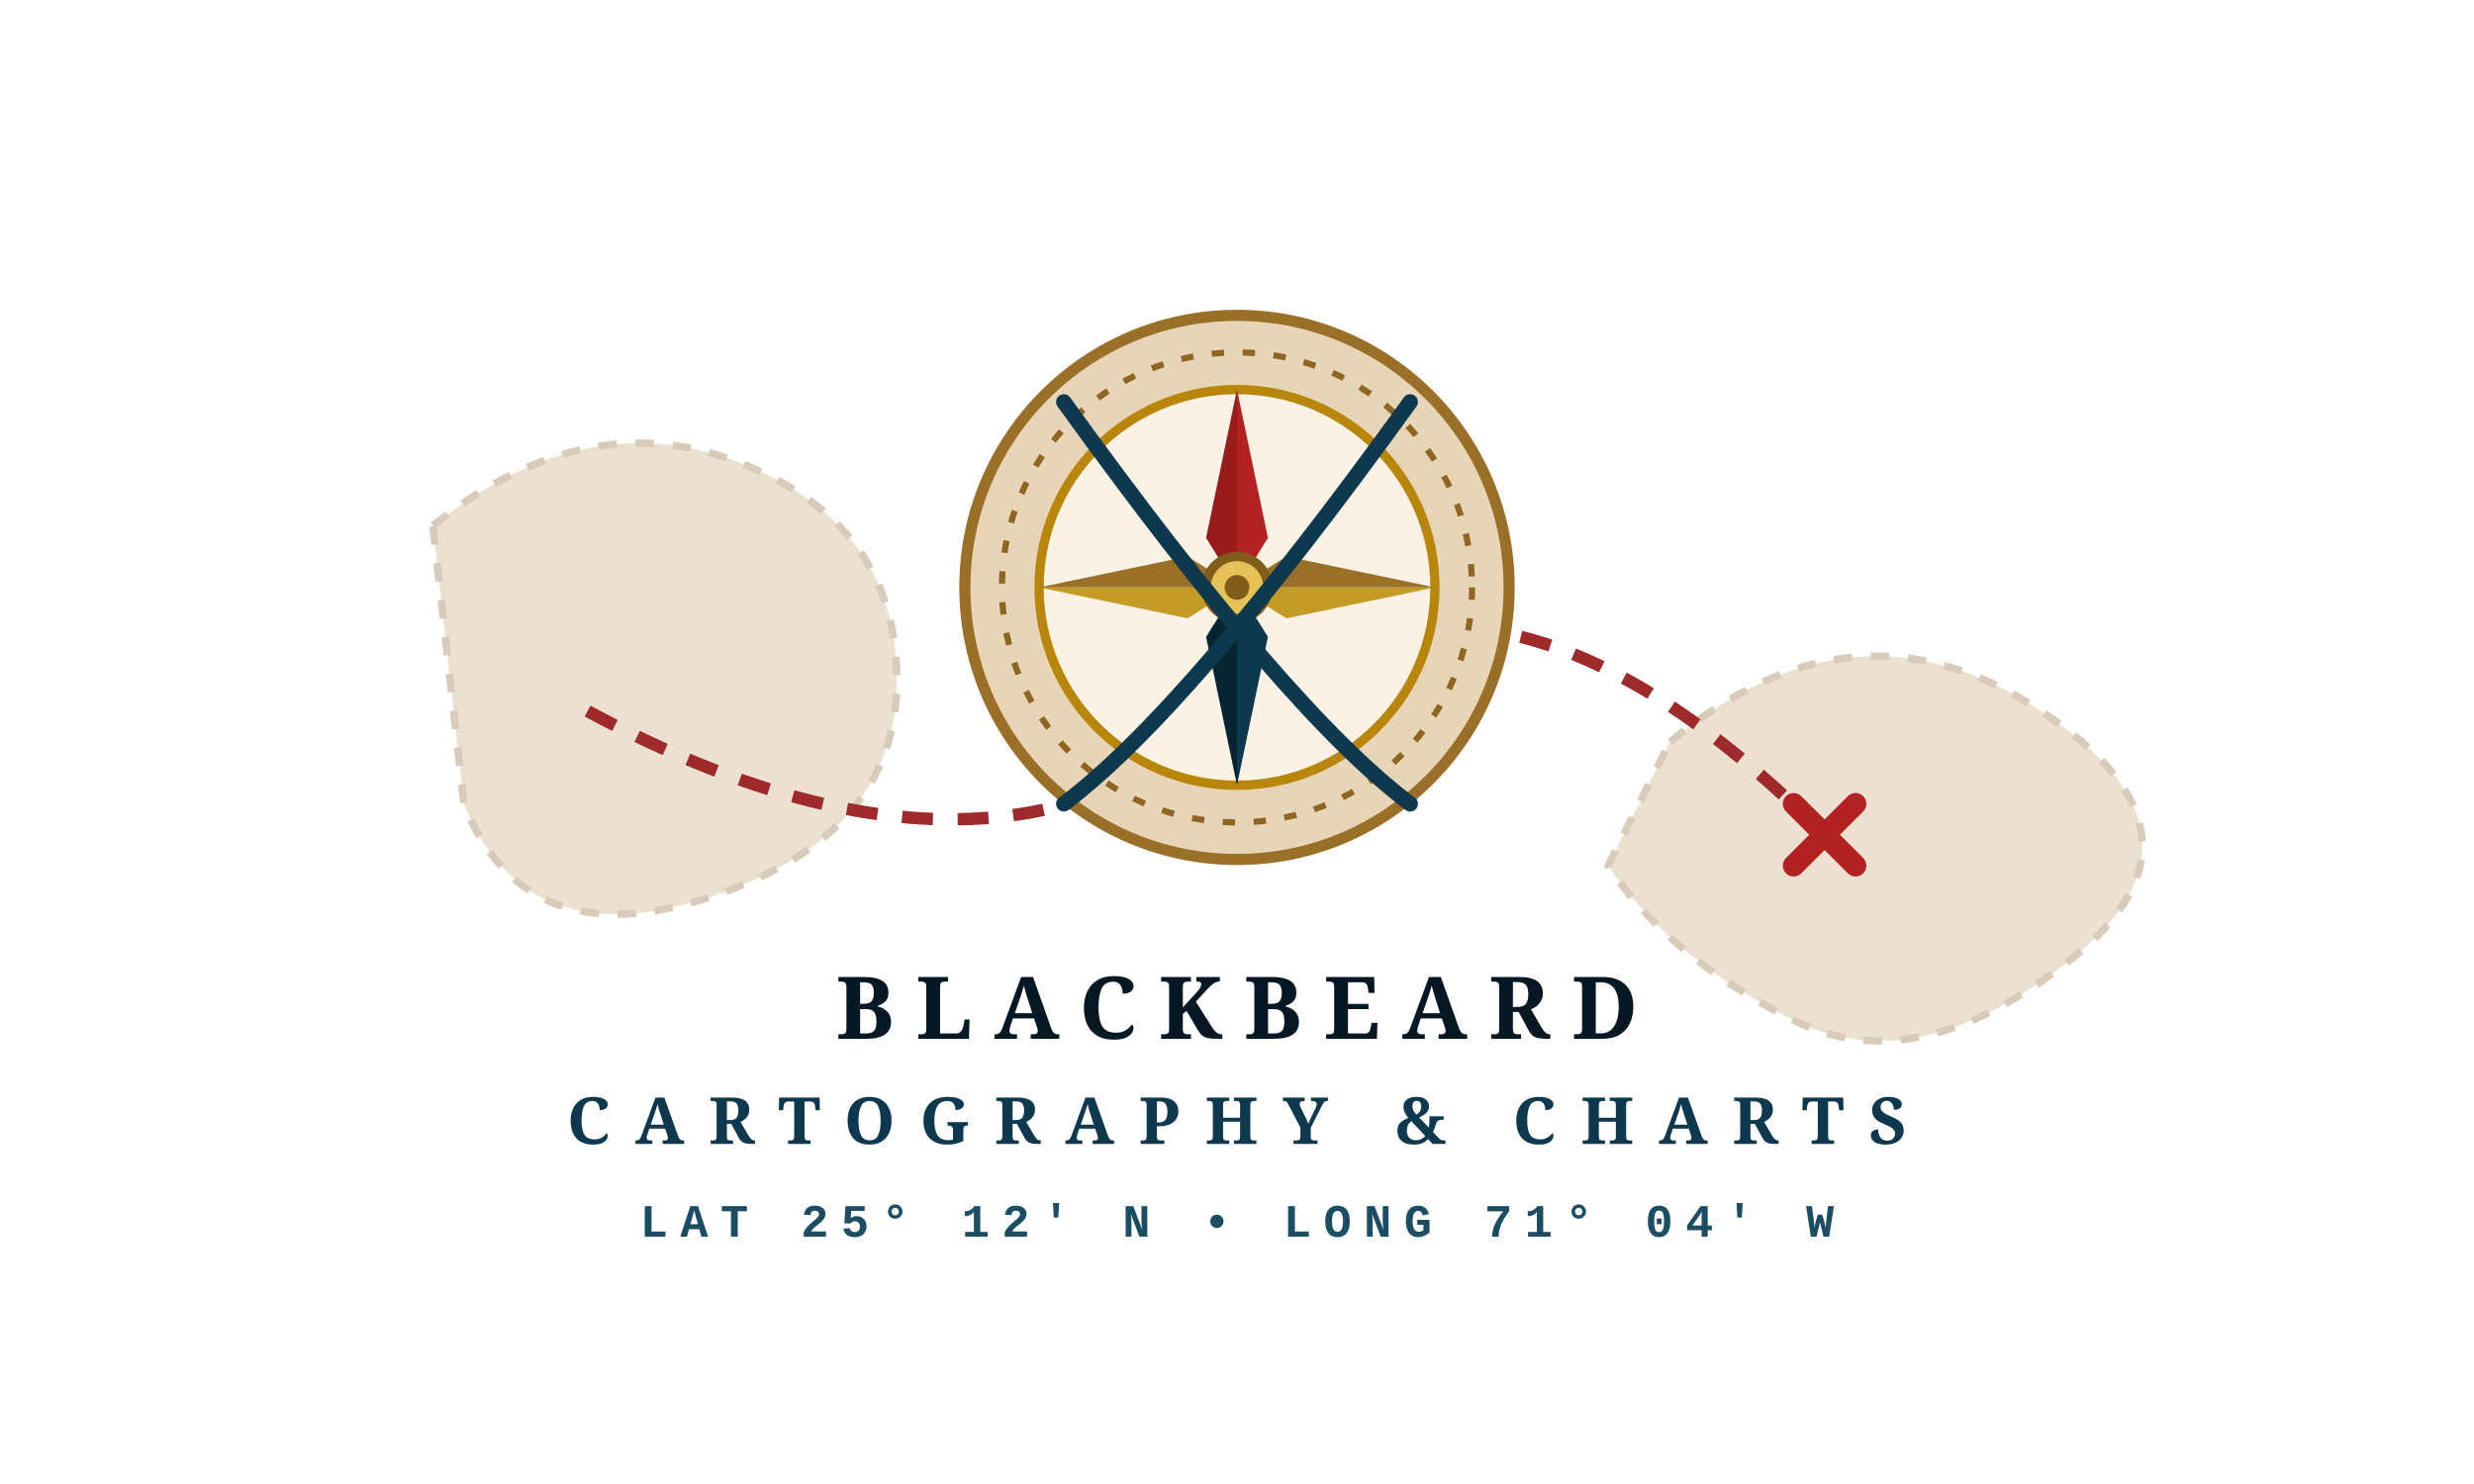
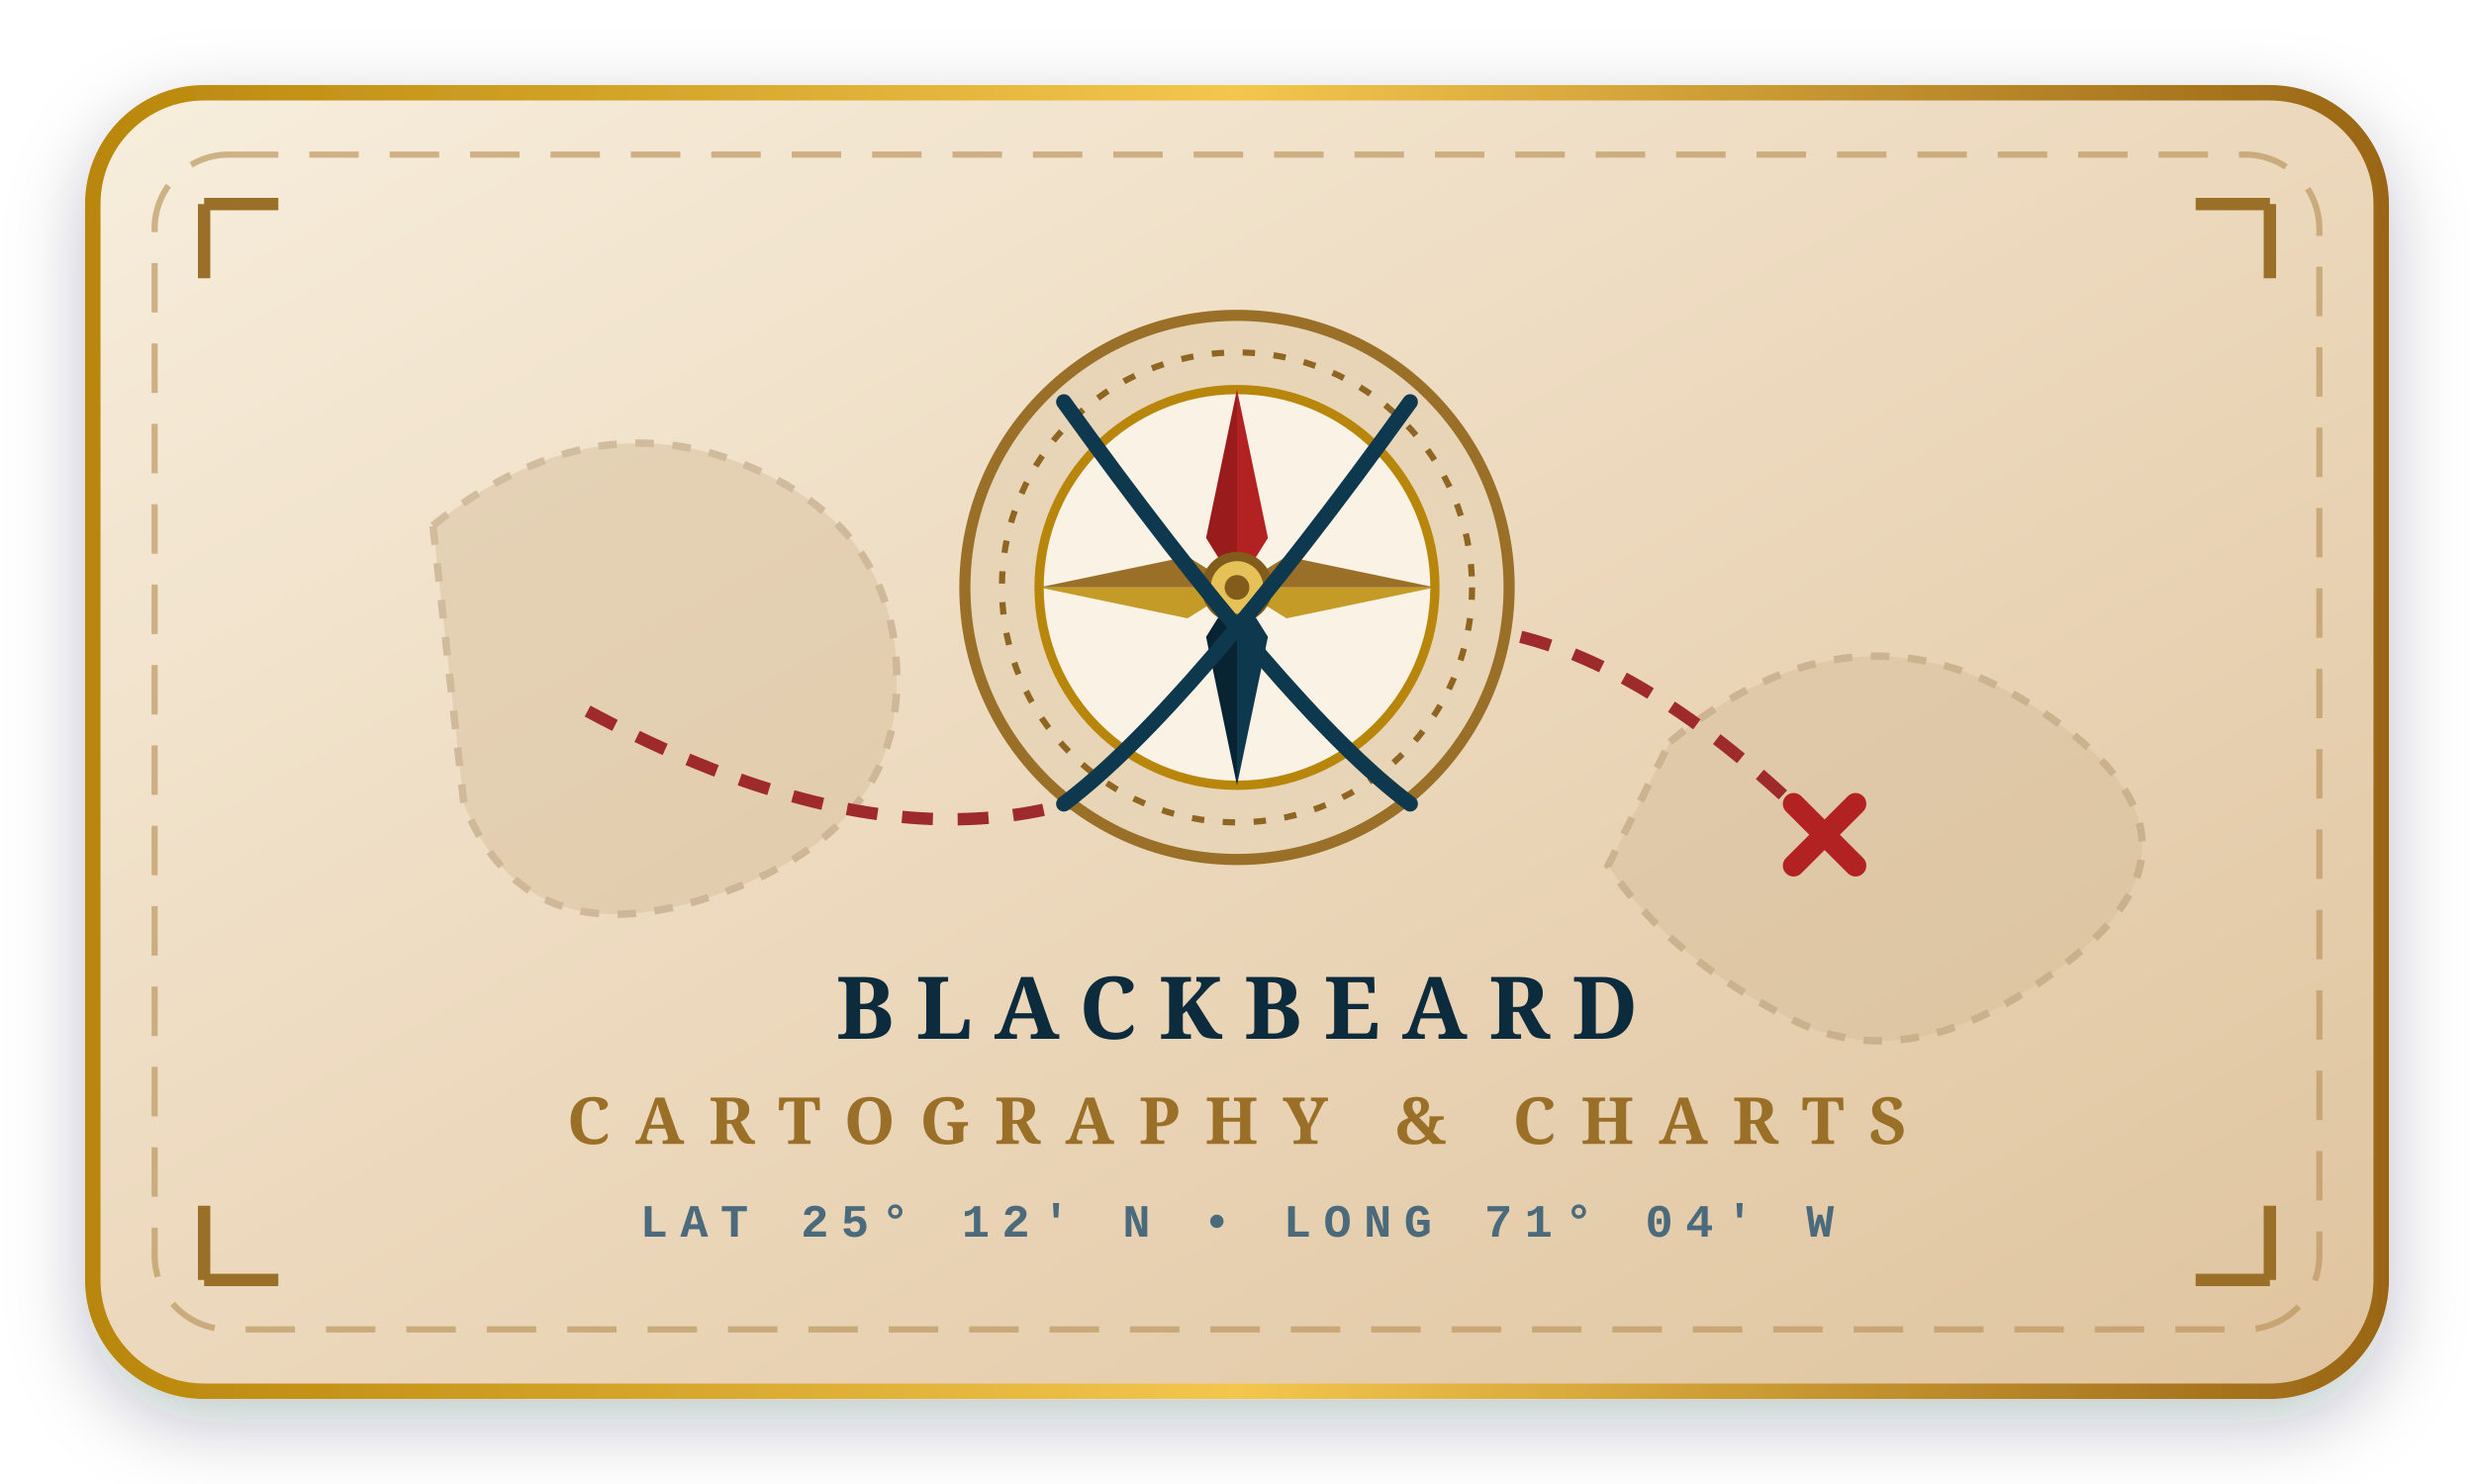
<svg xmlns="http://www.w3.org/2000/svg" viewBox="0 0 400 240" width="400" height="240">
  <defs>
-     <linearGradient id="oceanPlacque" x1="0%" y1="0%" x2="100%" y2="100%">
-       <stop offset="0%" stop-color="#E1EEF0" />
-       <stop offset="50%" stop-color="#CFE5E8" />
-       <stop offset="100%" stop-color="#B7D7DC" />
-     </linearGradient>
    <linearGradient id="parchmentGrad" x1="0%" y1="0%" x2="100%" y2="100%">
      <stop offset="0%" stop-color="#F7EEDD" />
      <stop offset="50%" stop-color="#ECD8BC" />
      <stop offset="100%" stop-color="#DFC49E" />
    </linearGradient>
    <linearGradient id="goldTrim" x1="0%" y1="0%" x2="100%" y2="0%">
      <stop offset="0%" stop-color="#B8860B" />
      <stop offset="50%" stop-color="#F3C64D" />
      <stop offset="100%" stop-color="#996515" />
    </linearGradient>
    <linearGradient id="oceanInk" x1="0%" y1="0%" x2="0%" y2="100%">
      <stop offset="0%" stop-color="#0E384D" />
      <stop offset="100%" stop-color="#051B27" />
    </linearGradient>
    <filter id="mapShadow" x="-10%" y="-10%" width="120%" height="120%">
      <feDropShadow dx="0" dy="4" stdDeviation="6" flood-color="#07202E" flood-opacity="0.25" />
    </filter>
  </defs>
+   <rect x="15" y="15" width="370" height="210" rx="18" fill="url(#parchmentGrad)" stroke="url(#goldTrim)" stroke-width="2.5" filter="url(#mapShadow)" />
+   <rect x="25" y="25" width="350" height="190" rx="12" fill="none" stroke="#B8945A" stroke-width="1" stroke-dasharray="8,5" opacity="0.65" />
+   <path d="M 33 33 L 45 33 M 33 33 L 33 45" stroke="#9A6F27" stroke-width="2" fill="none" />
+   <path d="M 367 33 L 355 33 M 367 33 L 367 45" stroke="#9A6F27" stroke-width="2" fill="none" />
+   <path d="M 33 207 L 45 207 M 33 207 L 33 195" stroke="#9A6F27" stroke-width="2" fill="none" />
+   <path d="M 367 207 L 355 207 M 367 207 L 367 195" stroke="#9A6F27" stroke-width="2" fill="none" />
  <path d="M 70 85 Q 95 65, 120 75 T 145 110 T 115 145 T 75 130 Z" fill="#D4BD99" opacity="0.45" stroke="#A88B63" stroke-width="1.2" stroke-dasharray="3,3" />
  <path d="M 270 120 Q 300 95, 330 115 T 335 155 T 290 165 T 260 140 Z" fill="#D4BD99" opacity="0.45" stroke="#A88B63" stroke-width="1.2" stroke-dasharray="3,3" />
  <path d="M 95 115 Q 160 150, 200 115 T 295 135" fill="none" stroke="#9E2A2B" stroke-width="2" stroke-dasharray="5,4" />
  <path d="M 290 130 L 300 140 M 300 130 L 290 140" stroke="#B22222" stroke-width="3.5" stroke-linecap="round" />
  <g transform="translate(200, 95)">
    <circle r="44" fill="#E8D5B7" stroke="#9A6F27" stroke-width="1.8" />
    <circle r="38" fill="none" stroke="#8E6523" stroke-width="1" stroke-dasharray="2,3" />
    <circle r="32" fill="#FAF2E4" stroke="#B8860B" stroke-width="1.5" />
    <polygon points="0,-32 5,-8 0,0" fill="#B22222" />
    <polygon points="0,-32 -5,-8 0,0" fill="#991B1B" />
    <polygon points="0,32 5,8 0,0" fill="#0E384D" />
    <polygon points="0,32 -5,8 0,0" fill="#082331" />
    <polygon points="32,0 8,5 0,0" fill="#C59B27" />
    <polygon points="32,0 8,-5 0,0" fill="#9A6F27" />
    <polygon points="-32,0 -8,5 0,0" fill="#C59B27" />
    <polygon points="-32,0 -8,-5 0,0" fill="#9A6F27" />
    <polygon points="22,-22 5,-5 0,0" fill="#D4AF37" />
    <polygon points="-22,-22 -5,-5 0,0" fill="#B38728" />
    <polygon points="22,22 5,5 0,0" fill="#D4AF37" />
    <polygon points="-22,22 -5,5 0,0" fill="#B38728" />
    <circle r="5" fill="#E5C158" stroke="#825C1A" stroke-width="1.5" />
    <circle r="2" fill="#825C1A" />
    <path d="M -28 35 Q -8 20, 28 -30" stroke="#0E384D" stroke-width="2.5" fill="none" stroke-linecap="round" />
    <path d="M 28 35 Q 8 20, -28 -30" stroke="#0E384D" stroke-width="2.5" fill="none" stroke-linecap="round" />
  </g>
-   <text x="200" y="168" text-anchor="middle" font-family="'Cinzel', Georgia, serif" font-size="14" font-weight="800" fill="#061824" letter-spacing="3.5">BLACKBEARD</text>
-   <text x="200" y="185" text-anchor="middle" font-family="'Cinzel', Georgia, serif" font-size="10.5" font-weight="700" fill="#0E384D" letter-spacing="4">CARTOGRAPHY &amp; CHARTS</text>
-   <text x="200" y="200" text-anchor="middle" font-family="'Courier New', monospace" font-size="7.5" font-weight="600" fill="#1C4E63" letter-spacing="2">LAT 25° 12' N • LONG 71° 04' W</text>
+   <text x="200" y="168" text-anchor="middle" font-family="'Cinzel', Georgia, serif" font-size="14" font-weight="800" fill="#0C2B3D" letter-spacing="3.5">BLACKBEARD</text>
+   <text x="200" y="185" text-anchor="middle" font-family="'Cinzel', Georgia, serif" font-size="10.5" font-weight="700" fill="#9A6F27" letter-spacing="4">CARTOGRAPHY &amp; CHARTS</text>
+   <text x="200" y="200" text-anchor="middle" font-family="'Courier New', monospace" font-size="7.5" font-weight="600" fill="#4B6B7C" letter-spacing="2">LAT 25° 12' N • LONG 71° 04' W</text>
</svg>
